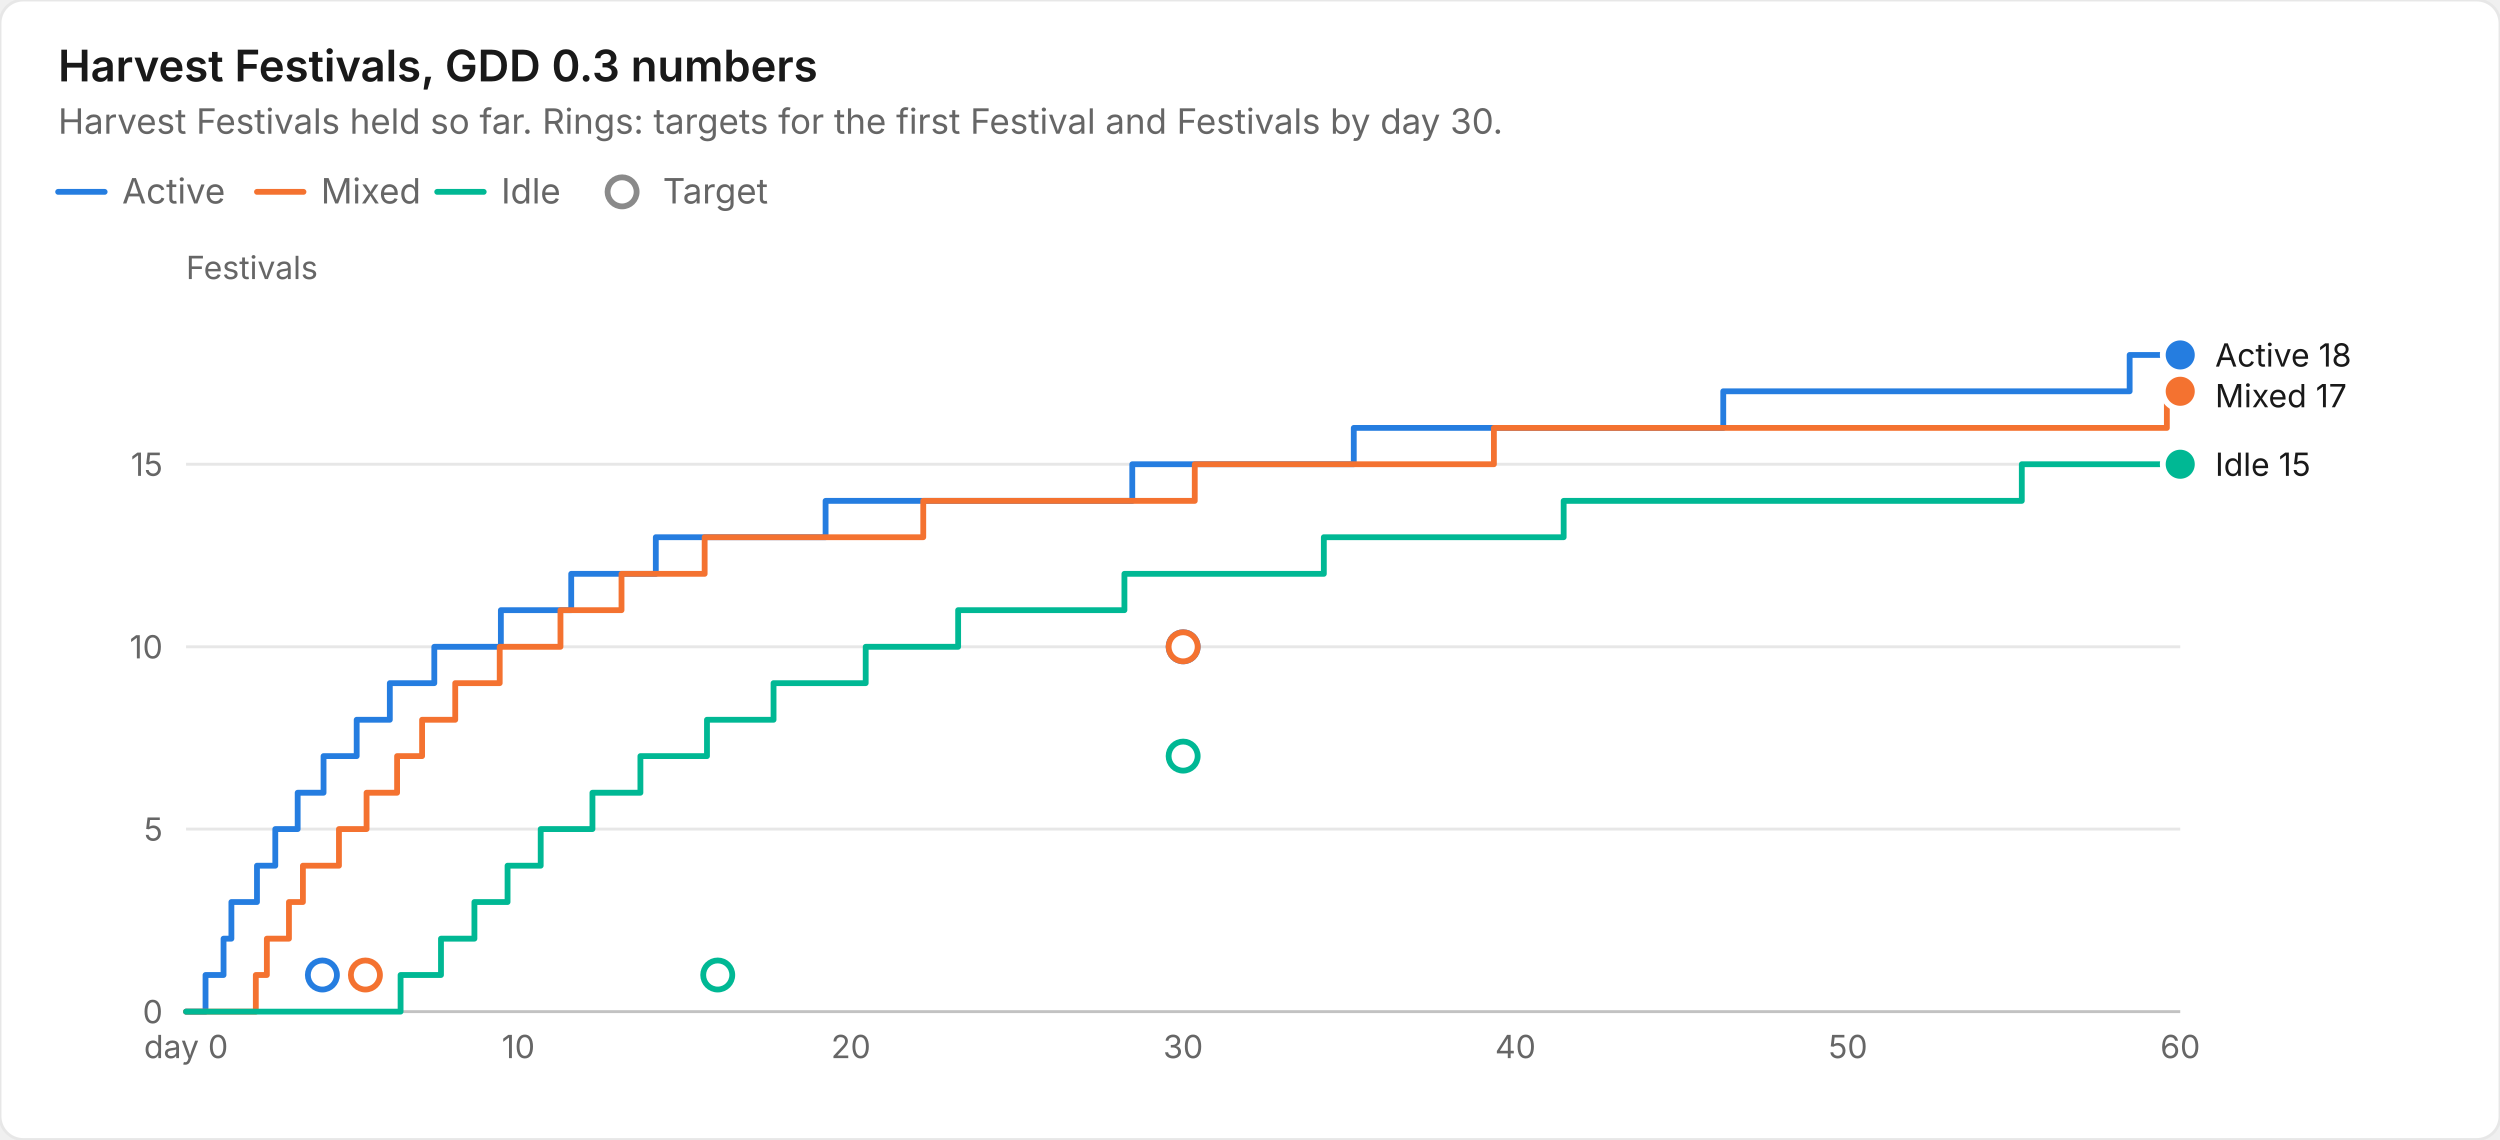
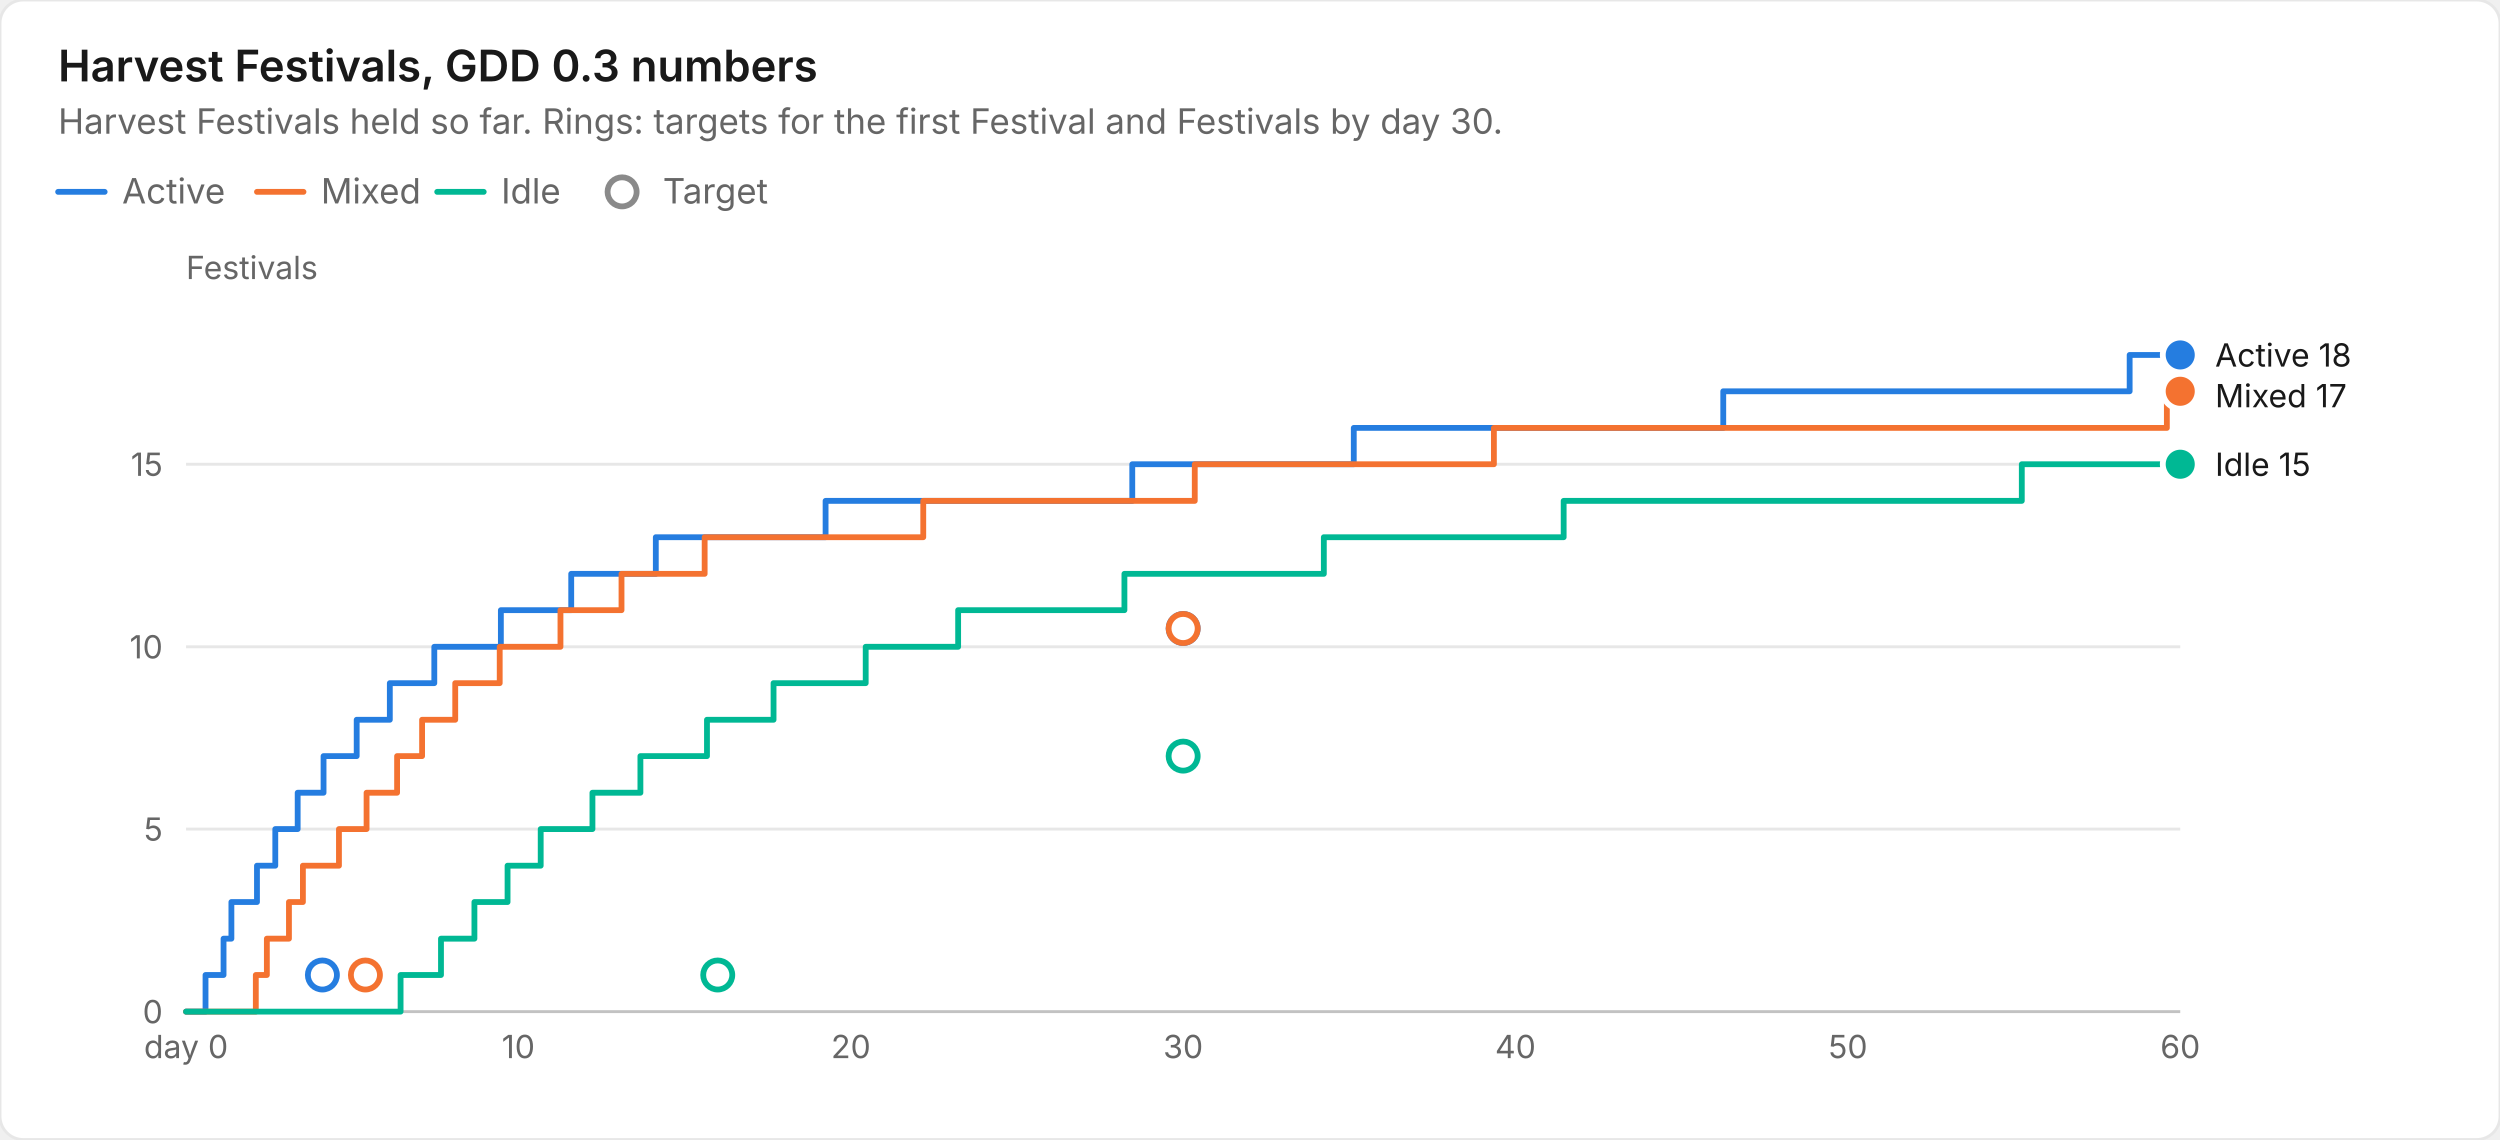
<svg xmlns="http://www.w3.org/2000/svg" viewBox="0 0 860 392" width="860" height="392" font-family="system-ui, -apple-system, &quot;Segoe UI&quot;, sans-serif" role="img">
  <rect width="860" height="392" rx="8" fill="#ffffff" stroke="#e7e7e7" />
  <text x="20" y="28" font-size="15" fill="#191919" text-anchor="start" font-weight="600">Harvest Festivals, GDD 0.3 numbers</text>
  <text x="20" y="46" font-size="12" fill="#666666" text-anchor="start">Harvest Festivals held so far. Rings: targets for the first Festival and Festivals by day 30.</text>
  <line x1="20" y1="66" x2="36" y2="66" stroke="#257de0" stroke-width="2" stroke-linecap="round" />
  <text x="42" y="70" font-size="12" fill="#666666" text-anchor="start">Active</text>
  <line x1="88.4" y1="66" x2="104.4" y2="66" stroke="#f47230" stroke-width="2" stroke-linecap="round" />
  <text x="110.4" y="70" font-size="12" fill="#666666" text-anchor="start">Mixed</text>
  <line x1="150.4" y1="66" x2="166.4" y2="66" stroke="#00b894" stroke-width="2" stroke-linecap="round" />
  <text x="172.4" y="70" font-size="12" fill="#666666" text-anchor="start">Idle</text>
  <circle cx="214" cy="66" r="5" fill="#ffffff" stroke="#8a8a8a" stroke-width="2" />
  <text x="228" y="70" font-size="12" fill="#666666" text-anchor="start">Target</text>
  <line x1="64" y1="348" x2="750" y2="348" stroke="#c2c2c2" />
  <text x="56" y="352" font-size="11" fill="#666666" text-anchor="end">0</text>
  <line x1="64" y1="285.2" x2="750" y2="285.2" stroke="#e7e7e7" />
  <text x="56" y="289.2" font-size="11" fill="#666666" text-anchor="end">5</text>
  <line x1="64" y1="222.5" x2="750" y2="222.5" stroke="#e7e7e7" />
  <text x="56" y="226.5" font-size="11" fill="#666666" text-anchor="end">10</text>
  <line x1="64" y1="159.7" x2="750" y2="159.7" stroke="#e7e7e7" />
  <text x="56" y="163.7" font-size="11" fill="#666666" text-anchor="end">15</text>
  <text x="64" y="364" font-size="11" fill="#666666" text-anchor="middle">day 0</text>
  <text x="178.3" y="364" font-size="11" fill="#666666" text-anchor="middle">10</text>
  <text x="292.7" y="364" font-size="11" fill="#666666" text-anchor="middle">20</text>
  <text x="407" y="364" font-size="11" fill="#666666" text-anchor="middle">30</text>
  <text x="521.3" y="364" font-size="11" fill="#666666" text-anchor="middle">40</text>
  <text x="635.7" y="364" font-size="11" fill="#666666" text-anchor="middle">50</text>
  <text x="750" y="364" font-size="11" fill="#666666" text-anchor="middle">60</text>
  <text x="64" y="96" font-size="11" fill="#666666" text-anchor="start">Festivals</text>
  <path d="M64,348H70.7V335.4H76.9V322.9H79.6V310.3H88.4V297.8H94.7V285.2H102.4V272.7H111.3V260.1H122.7V247.6H134.1V235H149.4V222.5H172.3V209.9H196.5V197.4H225.6V184.8H284V172.3H389.5V159.7H465.7V147.2H592.8V134.6H732.6V122.1H750" fill="none" stroke="#257de0" stroke-width="2" stroke-linejoin="round" stroke-linecap="round" />
  <circle cx="110.9" cy="335.4" r="5" fill="#ffffff" stroke="#257de0" stroke-width="2" />
-   <circle cx="407" cy="222.5" r="5" fill="#ffffff" stroke="#257de0" stroke-width="2" />
+   <circle cx="407" cy="216.2" r="5" fill="#ffffff" stroke="#257de0" stroke-width="2" />
  <circle cx="750" cy="122.1" r="6" fill="#257de0" stroke="#ffffff" stroke-width="2" />
  <path d="M64,348H88V335.4H91.8V322.9H99.4V310.3H104.2V297.8H116.6V285.2H126.1V272.7H136.6V260.1H145.2V247.6H156.6V235H171.9V222.5H192.8V209.9H213.8V197.4H242.4V184.8H317.6V172.3H411V159.7H513.9V147.2H745.4V134.6H750" fill="none" stroke="#f47230" stroke-width="2" stroke-linejoin="round" stroke-linecap="round" />
  <circle cx="125.7" cy="335.4" r="5" fill="#ffffff" stroke="#f47230" stroke-width="2" />
-   <circle cx="407" cy="222.5" r="5" fill="#ffffff" stroke="#f47230" stroke-width="2" />
+   <circle cx="407" cy="216.2" r="5" fill="#ffffff" stroke="#f47230" stroke-width="2" />
  <circle cx="750" cy="134.6" r="6" fill="#f47230" stroke="#ffffff" stroke-width="2" />
  <path d="M64,348H137.8V335.4H151.7V322.9H163.2V310.3H174.6V297.8H186V285.2H203.8V272.7H220.3V260.1H243.2V247.6H266.1V235H297.8V222.5H329.6V209.9H386.8V197.4H455.4V184.8H537.9V172.3H695.5V159.7H750" fill="none" stroke="#00b894" stroke-width="2" stroke-linejoin="round" stroke-linecap="round" />
  <circle cx="246.9" cy="335.4" r="5" fill="#ffffff" stroke="#00b894" stroke-width="2" />
  <circle cx="407" cy="260.1" r="5" fill="#ffffff" stroke="#00b894" stroke-width="2" />
  <circle cx="750" cy="159.7" r="6" fill="#00b894" stroke="#ffffff" stroke-width="2" />
  <text x="762" y="126.1" font-size="11" fill="#191919" text-anchor="start">Active 18</text>
  <text x="762" y="140.1" font-size="11" fill="#191919" text-anchor="start">Mixed 17</text>
  <text x="762" y="163.7" font-size="11" fill="#191919" text-anchor="start">Idle 15</text>
</svg>
